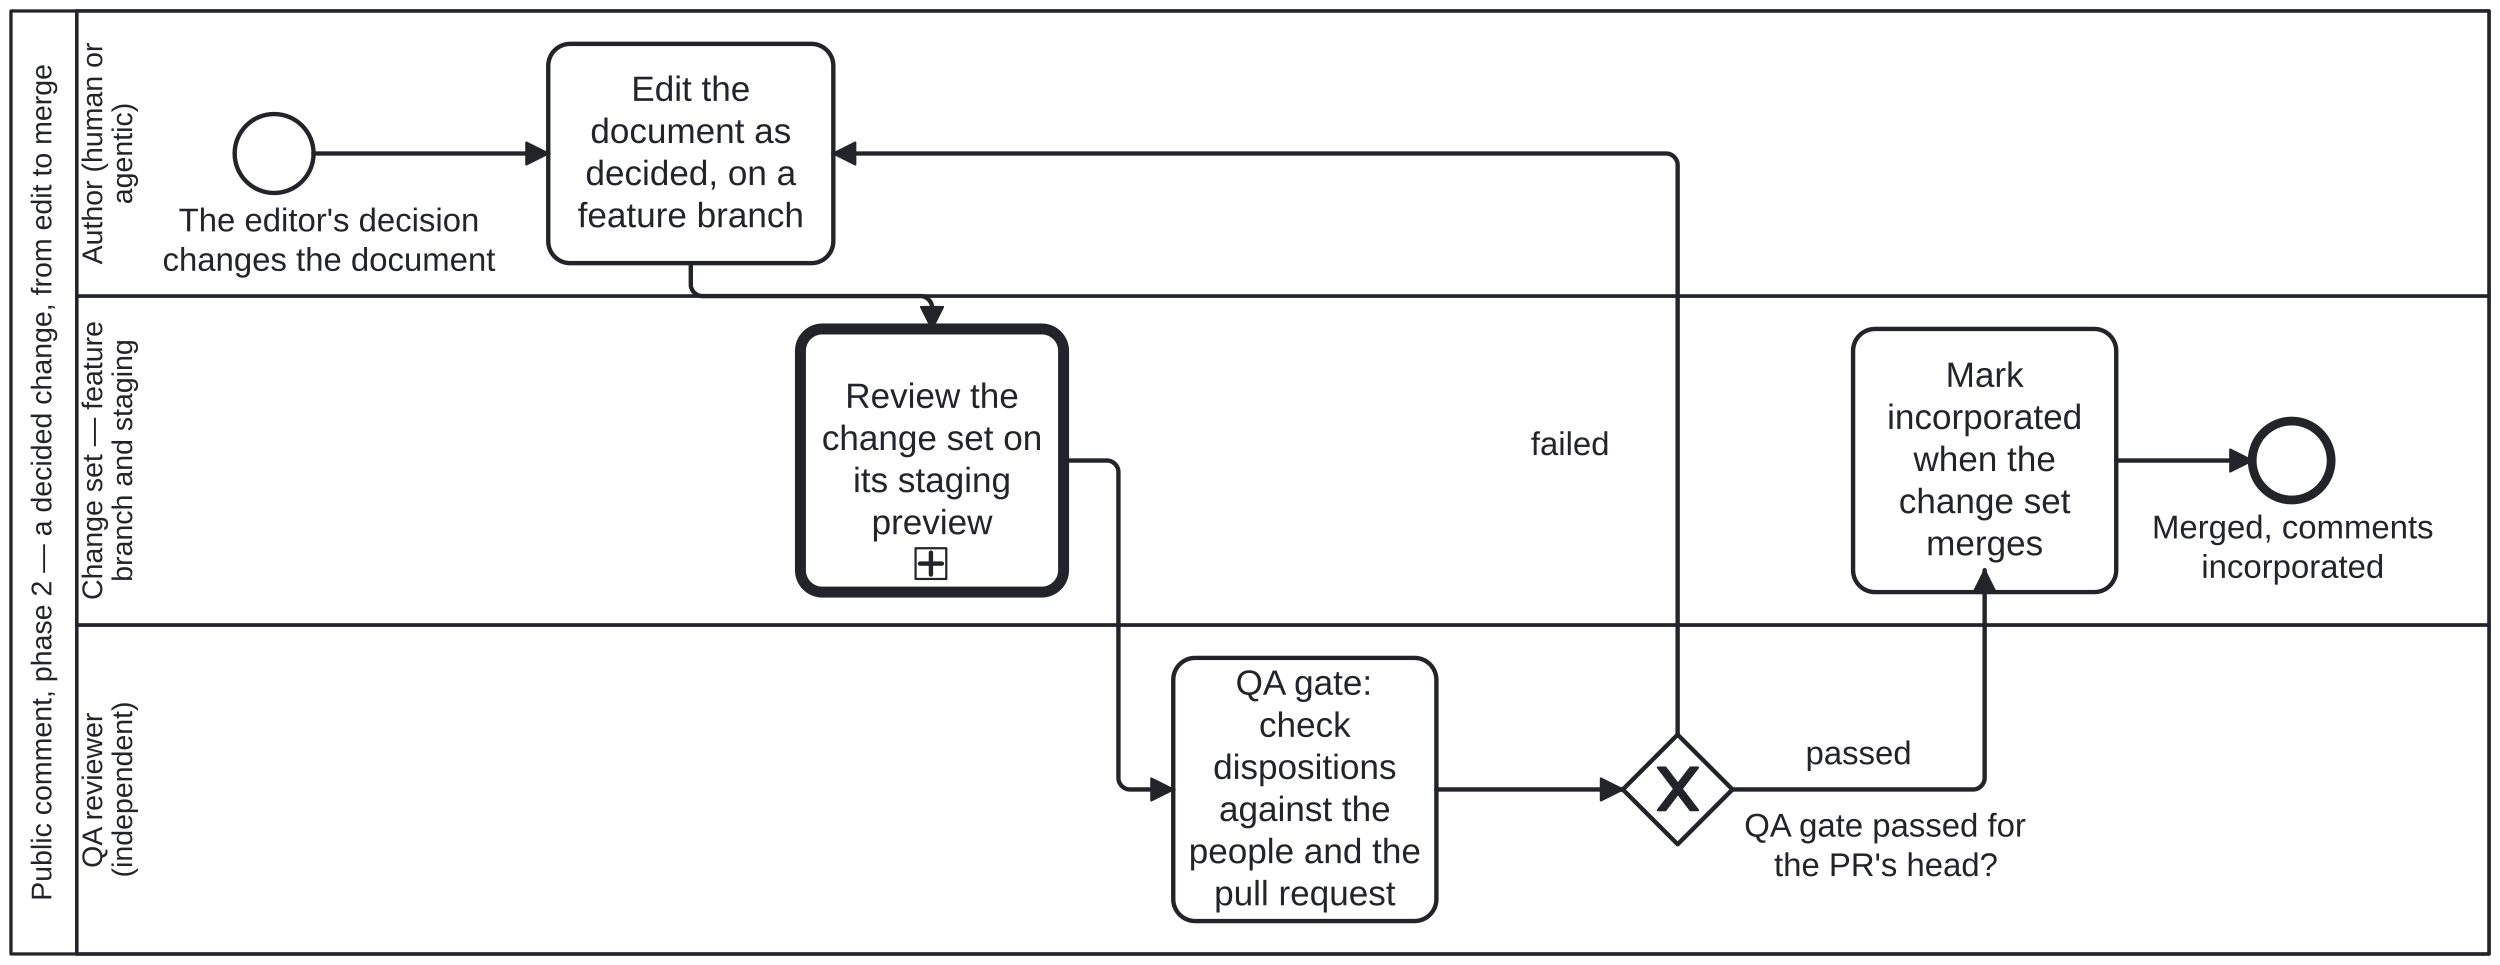
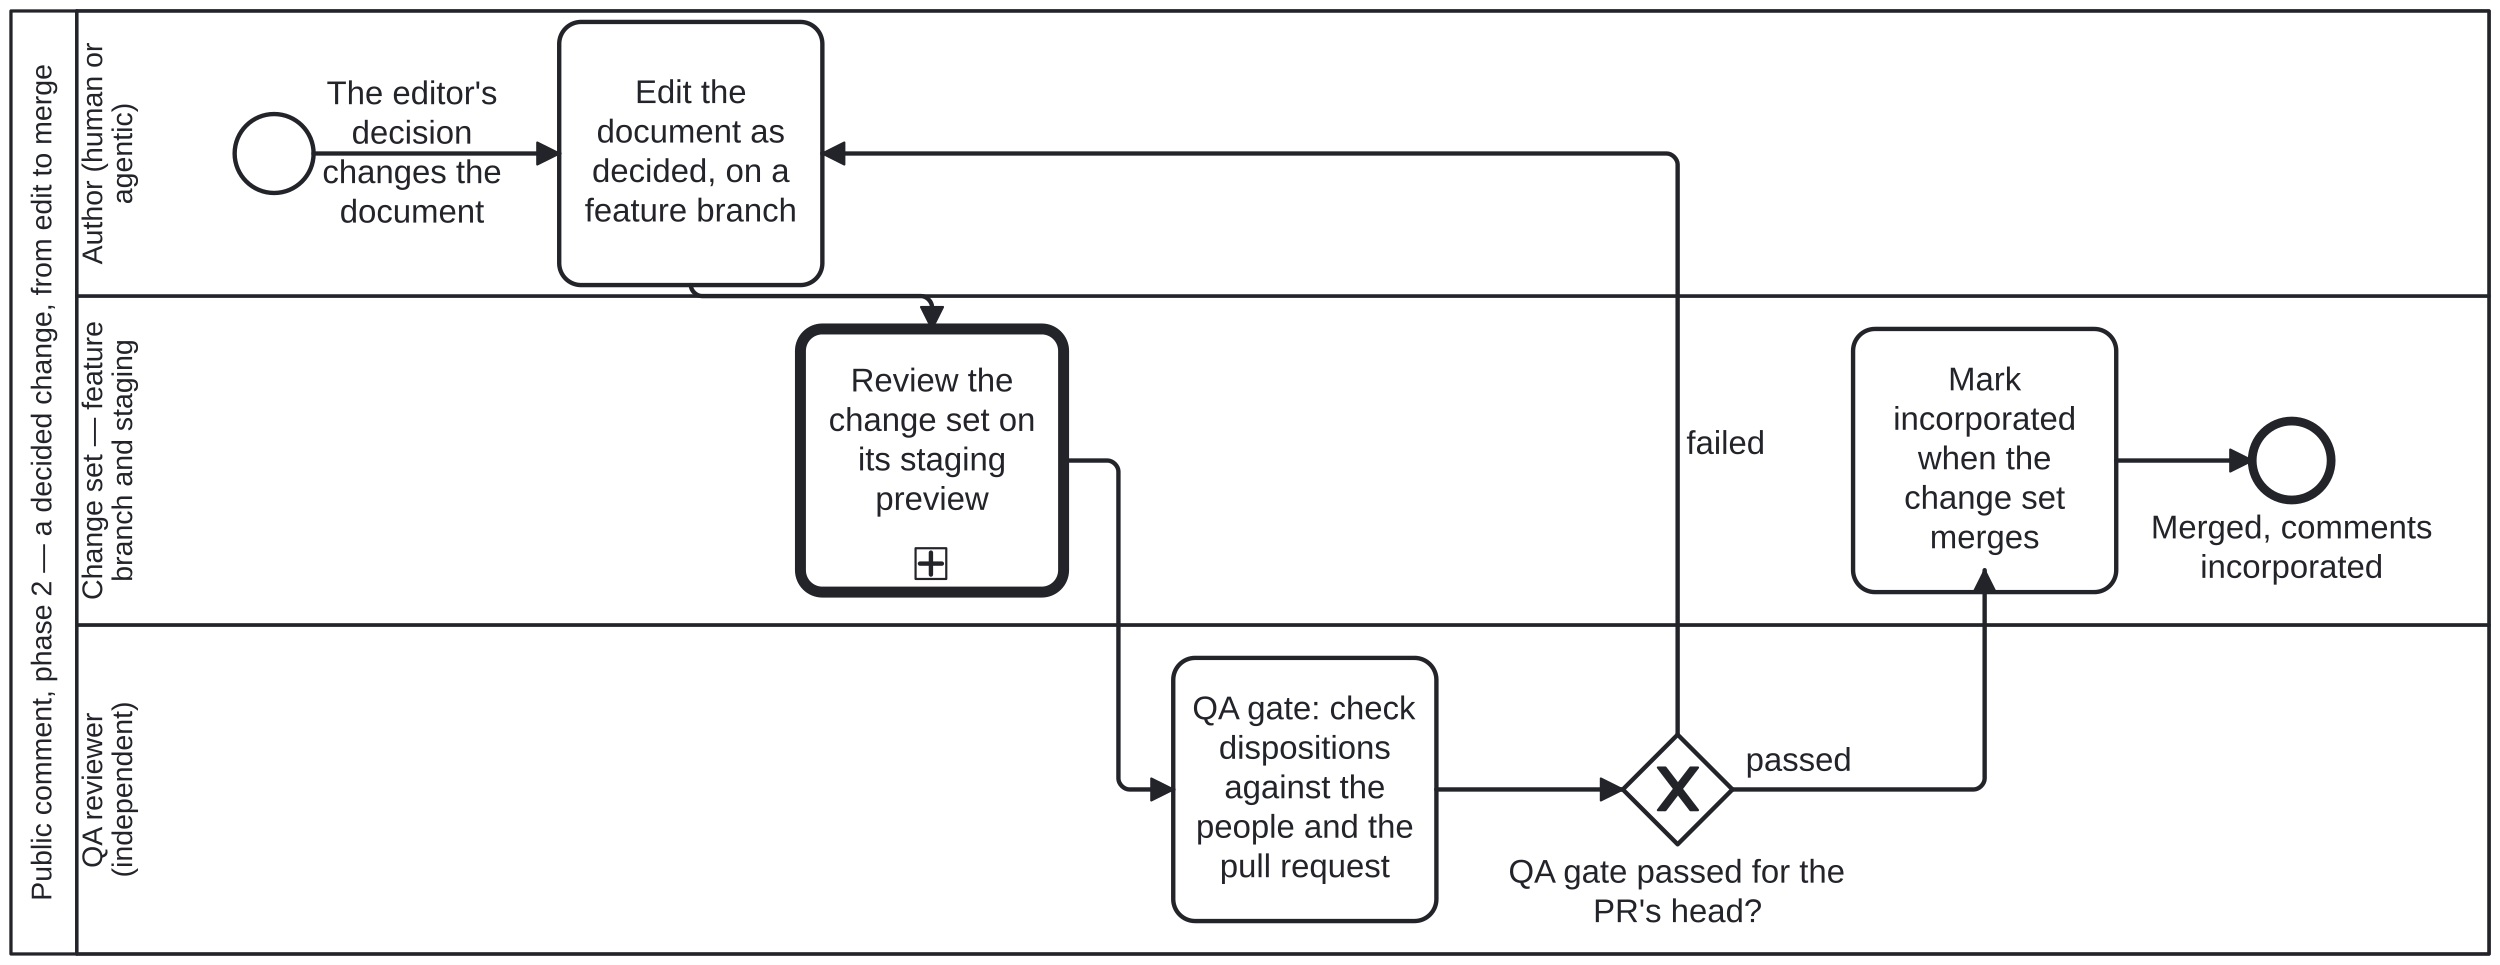
<svg xmlns="http://www.w3.org/2000/svg" width="100%" style="max-width:100%;height:auto" viewBox="155 75 1140 440" version="1.1">
  <rect x="155" y="75" width="1140" height="440" fill="#ffffff" />
  <g class="djs-group">
    <g class="djs-element djs-shape" data-element-id="Participant_PublicCommentChange" style="display: block;" transform="matrix(1 0 0 1 160 80)">
      <g class="djs-visual">
        <rect x="0" y="0" width="1130" height="430" rx="0" ry="0" style="stroke-linecap: round; stroke-linejoin: round; stroke: rgb(34, 36, 42); stroke-width: 1.5px; fill: white; fill-opacity: 0.95;" />
        <path style="fill: none; stroke-linecap: round; stroke-linejoin: round; stroke: rgb(34, 36, 42); stroke-width: 1.5px;" d="M30,0L30,430" />
        <text lineHeight="1.05" class="djs-label" transform="matrix(-1.83697e-16 -1 1 -1.83697e-16 0 430)" style="font-family: Arial, sans-serif; font-size: 13px; font-weight: normal; fill: rgb(34, 36, 42);">
          <tspan x="24.231" y="18.413">Public comment, phase 2 — a decided change, from edit to merge</tspan>
        </text>
      </g>
      <rect class="djs-hit djs-hit-all" x="0" y="0" width="1130" height="430" style="fill: none; stroke-opacity: 0; stroke: white; stroke-width: 15px;" />
    </g>
    <g class="djs-children">
      <g class="djs-group">
        <g class="djs-element djs-shape" data-element-id="Lane_QaReviewer" style="display: block;" transform="matrix(1 0 0 1 190 360)">
          <g class="djs-visual">
            <rect x="0" y="0" width="1100" height="150" rx="0" ry="0" style="stroke-linecap: round; stroke-linejoin: round; stroke: rgb(34, 36, 42); stroke-width: 1.5px; fill: white; fill-opacity: 0.25;" />
            <text lineHeight="1.05" class="djs-label" transform="matrix(-1.83697e-16 -1 1 -1.83697e-16 0 150)" style="font-family: Arial, sans-serif; font-size: 13px; font-weight: normal; fill: rgb(34, 36, 42);">
-               <tspan x="39.24" y="11.588">QA reviewer </tspan>
+               <tspan x="39.24" y="11.588">QA reviewer</tspan>
              <tspan x="34.886" y="25.238">(independent)</tspan>
            </text>
          </g>
          <rect class="djs-hit djs-hit-all" x="0" y="0" width="1100" height="150" style="fill: none; stroke-opacity: 0; stroke: white; stroke-width: 15px;" />
        </g>
      </g>
      <g class="djs-group">
        <g class="djs-element djs-shape" data-element-id="Lane_Pipeline" style="display: block;" transform="matrix(1 0 0 1 190 210)">
          <g class="djs-visual">
            <rect x="0" y="0" width="1100" height="150" rx="0" ry="0" style="stroke-linecap: round; stroke-linejoin: round; stroke: rgb(34, 36, 42); stroke-width: 1.5px; fill: white; fill-opacity: 0.25;" />
            <text lineHeight="1.05" class="djs-label" transform="matrix(-1.83697e-16 -1 1 -1.83697e-16 0 150)" style="font-family: Arial, sans-serif; font-size: 13px; font-weight: normal; fill: rgb(34, 36, 42);">
-               <tspan x="11.406" y="11.588">Change set — feature </tspan>
+               <tspan x="11.406" y="11.588">Change set — feature</tspan>
              <tspan x="19.709" y="25.238">branch and staging</tspan>
            </text>
          </g>
          <rect class="djs-hit djs-hit-all" x="0" y="0" width="1100" height="150" style="fill: none; stroke-opacity: 0; stroke: white; stroke-width: 15px;" />
        </g>
      </g>
      <g class="djs-group">
        <g class="djs-element djs-shape" data-element-id="Lane_Author" style="display: block;" transform="matrix(1 0 0 1 190 80)">
          <g class="djs-visual">
            <rect x="0" y="0" width="1100" height="130" rx="0" ry="0" style="stroke-linecap: round; stroke-linejoin: round; stroke: rgb(34, 36, 42); stroke-width: 1.5px; fill: white; fill-opacity: 0.25;" />
            <text lineHeight="1.05" class="djs-label" transform="matrix(-1.83697e-16 -1 1 -1.83697e-16 0 130)" style="font-family: Arial, sans-serif; font-size: 13px; font-weight: normal; fill: rgb(34, 36, 42);">
-               <tspan x="14.419" y="11.588">Author (human or </tspan>
+               <tspan x="14.419" y="11.588">Author (human or</tspan>
              <tspan x="41.875" y="25.238">agentic)</tspan>
            </text>
          </g>
          <rect class="djs-hit djs-hit-all" x="0" y="0" width="1100" height="130" style="fill: none; stroke-opacity: 0; stroke: white; stroke-width: 15px;" />
        </g>
      </g>
      <g class="djs-group">
        <g class="djs-element djs-shape" data-element-id="StartEvent_ChangeDecided" style="display: block;" transform="matrix(1 0 0 1 262 127)">
          <g class="djs-visual">
            <circle cx="18" cy="18" r="18" style="stroke-linecap: round; stroke-linejoin: round; stroke: rgb(34, 36, 42); stroke-width: 2px; fill: white; fill-opacity: 0.95;" />
          </g>
          <rect class="djs-hit djs-hit-all" x="0" y="0" width="36" height="36" style="fill: none; stroke-opacity: 0; stroke: white; stroke-width: 15px;" />
        </g>
      </g>
      <g class="djs-group">
-         <g class="djs-element djs-shape" data-element-id="StartEvent_ChangeDecided_label" style="display: block;" transform="matrix(1 0 0 1 229 167)">
-           <g class="djs-visual">
-             <text lineHeight="1.2" class="djs-label" style="font-family: Arial, sans-serif; font-size: 15px; font-weight: normal; fill: rgb(34, 36, 42);">
-               <tspan x="7.449" y="13.5">The editor's decision</tspan>
-               <tspan x="0.114" y="31.5">changes the document</tspan>
-             </text>
-           </g>
-           <rect class="djs-hit djs-hit-all" x="0" y="0" width="152" height="36" style="fill: none; stroke-opacity: 0; stroke: white; stroke-width: 15px;" />
-         </g>
-       </g>
-       <g class="djs-group">
-         <g class="djs-element djs-shape" data-element-id="Task_AuthorEdits" style="display: block;" transform="matrix(1 0 0 1 405 95)">
-           <g class="djs-visual">
-             <rect x="0" y="0" width="130" height="100" rx="10" ry="10" style="stroke-linecap: round; stroke-linejoin: round; stroke: rgb(34, 36, 42); stroke-width: 2px; fill: white; fill-opacity: 0.95;" />
-             <text lineHeight="1.2" class="djs-label" style="font-family: Arial, sans-serif; font-size: 16px; font-weight: normal; fill: rgb(34, 36, 42);">
-               <tspan x="37.871" y="26">Edit the </tspan>
-               <tspan x="19.195" y="45.2">document as </tspan>
-               <tspan x="16.961" y="64.4">decided, on a </tspan>
-               <tspan x="13.41" y="83.6">feature branch</tspan>
-             </text>
-           </g>
-           <rect class="djs-hit djs-hit-all" x="0" y="0" width="130" height="100" style="fill: none; stroke-opacity: 0; stroke: white; stroke-width: 15px;" />
+         <g class="djs-element djs-shape" data-element-id="StartEvent_ChangeDecided_label" style="display: block;" transform="matrix(1 0 0 1 282 109)">
+           <g class="djs-visual">
+             <text lineHeight="1.2" class="djs-label" style="font-family: Arial, sans-serif; font-size: 15px; font-weight: normal; fill: rgb(34, 36, 42);">
+               <tspan x="21.917" y="13.5">The editor's</tspan>
+               <tspan x="33.35" y="31.5">decision</tspan>
+               <tspan x="20.002" y="49.5">changes the</tspan>
+               <tspan x="27.93" y="67.5">document</tspan>
+             </text>
+           </g>
+           <rect class="djs-hit djs-hit-all" x="0" y="0" width="121.734" height="72" style="fill: none; stroke-opacity: 0; stroke: white; stroke-width: 15px;" />
+         </g>
+       </g>
+       <g class="djs-group">
+         <g class="djs-element djs-shape" data-element-id="Task_AuthorEdits" style="display: block;" transform="matrix(1 0 0 1 410 85)">
+           <g class="djs-visual">
+             <rect x="0" y="0" width="120" height="120" rx="10" ry="10" style="stroke-linecap: round; stroke-linejoin: round; stroke: rgb(34, 36, 42); stroke-width: 2px; fill: white; fill-opacity: 0.95;" />
+             <text lineHeight="1.2" class="djs-label" transform="translate(0 23.5)" style="font-family: Arial, sans-serif; font-size: 15px; font-weight: normal; fill: rgb(34, 36, 42);">
+               <tspan x="34.567" y="13.5">Edit the</tspan>
+               <tspan x="17.058" y="31.5">document as</tspan>
+               <tspan x="14.963" y="49.5">decided, on a</tspan>
+               <tspan x="11.635" y="67.5">feature branch</tspan>
+             </text>
+           </g>
+           <rect class="djs-hit djs-hit-all" x="0" y="0" width="120" height="120" style="fill: none; stroke-opacity: 0; stroke: white; stroke-width: 15px;" />
        </g>
      </g>
      <g class="djs-group">
        <a class="fa-subprocess-link" href="content-change-review.svg" target="_top">
          <g class="djs-element djs-shape" data-element-id="CallActivity_ChangeSet" style="display: block;" transform="matrix(1 0 0 1 520 225)">
            <g class="djs-visual">
              <rect x="0" y="0" width="120" height="120" rx="10" ry="10" style="stroke-linecap: round; stroke-linejoin: round; stroke: rgb(34, 36, 42); stroke-width: 5px; fill: white; fill-opacity: 0.95;" />
-               <text lineHeight="1.2" class="djs-label" style="font-family: Arial, sans-serif; font-size: 16px; font-weight: normal; fill: rgb(34, 36, 42);">
-                 <tspan x="20.426" y="36">Review the </tspan>
-                 <tspan x="9.738" y="55.2">change set on </tspan>
-                 <tspan x="23.98" y="74.4">its staging </tspan>
-                 <tspan x="32.434" y="93.6">preview</tspan>
+               <text lineHeight="1.2" class="djs-label" transform="translate(0 15)" style="font-family: Arial, sans-serif; font-size: 15px; font-weight: normal; fill: rgb(34, 36, 42);">
+                 <tspan x="22.899" y="13.5">Review the</tspan>
+                 <tspan x="12.88" y="31.5">change set on</tspan>
+                 <tspan x="26.232" y="49.5">its staging</tspan>
+                 <tspan x="34.156" y="67.5">preview</tspan>
              </text>
              <rect x="0" y="0" width="14" height="14" rx="0" ry="0" style="stroke-linecap: round; stroke-linejoin: round; stroke: rgb(34, 36, 42); stroke-width: 1px; fill: white;" transform="matrix(1 0 0 1 52.5 100)" />
              <path data-marker="sub-process" d="m52.5,100 m 7,2 l 0,10 m -5,-5 l 10,0" style="fill: white; stroke-linecap: round; stroke-linejoin: round; stroke: rgb(34, 36, 42); stroke-width: 2px;" />
            </g>
            <rect class="djs-hit djs-hit-all" x="0" y="0" width="120" height="120" style="fill: none; stroke-opacity: 0; stroke: white; stroke-width: 15px;" />
          </g>
        </a>
      </g>
      <g class="djs-group">
        <g class="djs-element djs-shape" data-element-id="Task_QaGate" style="display: block;" transform="matrix(1 0 0 1 690 375)">
          <g class="djs-visual">
            <rect x="0" y="0" width="120" height="120" rx="10" ry="10" style="stroke-linecap: round; stroke-linejoin: round; stroke: rgb(34, 36, 42); stroke-width: 2px; fill: white; fill-opacity: 0.95;" />
-             <text lineHeight="1.2" class="djs-label" style="font-family: Arial, sans-serif; font-size: 16px; font-weight: normal; fill: rgb(34, 36, 42);">
-               <tspan x="28.426" y="16.8">QA gate: </tspan>
-               <tspan x="39.102" y="36">check </tspan>
-               <tspan x="18.199" y="55.2">dispositions </tspan>
-               <tspan x="20.859" y="74.4">against the </tspan>
-               <tspan x="7.062" y="93.6">people and the</tspan>
-               <tspan x="18.641" y="112.8">pull request</tspan>
+             <text lineHeight="1.2" class="djs-label" transform="translate(0 14.5)" style="font-family: Arial, sans-serif; font-size: 15px; font-weight: normal; fill: rgb(34, 36, 42);">
+               <tspan x="8.723" y="13.5">QA gate: check</tspan>
+               <tspan x="20.812" y="31.5">dispositions</tspan>
+               <tspan x="23.306" y="49.5">against the</tspan>
+               <tspan x="10.371" y="67.5">people and the</tspan>
+               <tspan x="21.226" y="85.5">pull request</tspan>
            </text>
          </g>
          <rect class="djs-hit djs-hit-all" x="0" y="0" width="120" height="120" style="fill: none; stroke-opacity: 0; stroke: white; stroke-width: 15px;" />
        </g>
      </g>
      <g class="djs-group">
        <g class="djs-element djs-shape" data-element-id="Gateway_QaPassed" style="display: block;" transform="matrix(1 0 0 1 895 410)">
          <g class="djs-visual">
            <polygon points="25,0 50,25 25,50 0,25" style="stroke-linecap: round; stroke-linejoin: round; stroke: rgb(34, 36, 42); stroke-width: 2px; fill: white; fill-opacity: 0.95;" />
            <path d="m 16,15 7.429,9.714 -7.429,9.714 3.429,0 5.714,-7.464 5.714,7.464 3.429,0 -7.429,-9.714 7.429,-9.714 -3.429,0 -5.714,7.464 -5.714,-7.464 -3.429,0 z" style="fill: rgb(34, 36, 42); stroke-linecap: round; stroke-linejoin: round; stroke: rgb(34, 36, 42); stroke-width: 1px;" />
          </g>
          <rect class="djs-hit djs-hit-all" x="0" y="0" width="50" height="50" style="fill: none; stroke-opacity: 0; stroke: white; stroke-width: 15px;" />
        </g>
      </g>
      <g class="djs-group">
-         <g class="djs-element djs-shape" data-element-id="Gateway_QaPassed_label" style="display: block;" transform="matrix(1 0 0 1 950 443)">
-           <g class="djs-visual">
-             <text lineHeight="1.2" class="djs-label" style="font-family: Arial, sans-serif; font-size: 15px; font-weight: normal; fill: rgb(34, 36, 42);">
-               <tspan x="0.378" y="13.5">QA gate passed for</tspan>
-               <tspan x="13.95" y="31.5">the PR's head?</tspan>
-             </text>
-           </g>
-           <rect class="djs-hit djs-hit-all" x="0" y="0" width="130" height="36" style="fill: none; stroke-opacity: 0; stroke: white; stroke-width: 15px;" />
+         <g class="djs-element djs-shape" data-element-id="Gateway_QaPassed_label" style="display: block;" transform="matrix(1 0 0 1 823.2812 464)">
+           <g class="djs-visual">
+             <text lineHeight="1.2" class="djs-label" style="font-family: Arial, sans-serif; font-size: 15px; font-weight: normal; fill: rgb(34, 36, 42);">
+               <tspan x="19.587" y="13.5">QA gate passed for the</tspan>
+               <tspan x="58.179" y="31.5">PR's head?</tspan>
+             </text>
+           </g>
+           <rect class="djs-hit djs-hit-all" x="0" y="0" width="193.438" height="36" style="fill: none; stroke-opacity: 0; stroke: white; stroke-width: 15px;" />
        </g>
      </g>
      <g class="djs-group">
        <g class="djs-element djs-shape" data-element-id="Task_Incorporate" style="display: block;" transform="matrix(1 0 0 1 1000 225)">
          <g class="djs-visual">
            <rect x="0" y="0" width="120" height="120" rx="10" ry="10" style="stroke-linecap: round; stroke-linejoin: round; stroke: rgb(34, 36, 42); stroke-width: 2px; fill: white; fill-opacity: 0.95;" />
-             <text lineHeight="1.2" class="djs-label" style="font-family: Arial, sans-serif; font-size: 16px; font-weight: normal; fill: rgb(34, 36, 42);">
-               <tspan x="42.223" y="26.4">Mark </tspan>
-               <tspan x="15.527" y="45.6">incorporated </tspan>
-               <tspan x="27.531" y="64.8">when the </tspan>
-               <tspan x="20.859" y="84">change set </tspan>
-               <tspan x="33.324" y="103.2">merges</tspan>
+             <text lineHeight="1.2" class="djs-label" transform="translate(0 14.5)" style="font-family: Arial, sans-serif; font-size: 15px; font-weight: normal; fill: rgb(34, 36, 42);">
+               <tspan x="43.334" y="13.5">Mark</tspan>
+               <tspan x="18.307" y="31.5">incorporated</tspan>
+               <tspan x="29.561" y="49.5">when the</tspan>
+               <tspan x="23.306" y="67.5">change set</tspan>
+               <tspan x="34.991" y="85.5">merges</tspan>
            </text>
          </g>
          <rect class="djs-hit djs-hit-all" x="0" y="0" width="120" height="120" style="fill: none; stroke-opacity: 0; stroke: white; stroke-width: 15px;" />
        </g>
      </g>
      <g class="djs-group">
        <g class="djs-element djs-shape" data-element-id="EndEvent_ChangeMerged" style="display: block;" transform="matrix(1 0 0 1 1182 267)">
          <g class="djs-visual">
            <circle cx="18" cy="18" r="18" style="stroke-linecap: round; stroke-linejoin: round; stroke: rgb(34, 36, 42); stroke-width: 4px; fill: white; fill-opacity: 0.95;" />
          </g>
          <rect class="djs-hit djs-hit-all" x="0" y="0" width="36" height="36" style="fill: none; stroke-opacity: 0; stroke: white; stroke-width: 15px;" />
        </g>
      </g>
      <g class="djs-group">
-         <g class="djs-element djs-shape" data-element-id="EndEvent_ChangeMerged_label" style="display: block;" transform="matrix(1 0 0 1 1136 307)">
-           <g class="djs-visual">
-             <text lineHeight="1.2" class="djs-label" style="font-family: Arial, sans-serif; font-size: 15px; font-weight: normal; fill: rgb(34, 36, 42);">
-               <tspan x="0.311" y="13.5">Merged, comments </tspan>
-               <tspan x="22.807" y="31.5">incorporated</tspan>
-             </text>
-           </g>
-           <rect class="djs-hit djs-hit-all" x="0" y="0" width="129" height="36" style="fill: none; stroke-opacity: 0; stroke: white; stroke-width: 15px;" />
+         <g class="djs-element djs-shape" data-element-id="EndEvent_ChangeMerged_label" style="display: block;" transform="matrix(1 0 0 1 1115.805 307)">
+           <g class="djs-visual">
+             <text lineHeight="1.2" class="djs-label" style="font-family: Arial, sans-serif; font-size: 15px; font-weight: normal; fill: rgb(34, 36, 42);">
+               <tspan x="20.006" y="13.5">Merged, comments</tspan>
+               <tspan x="42.502" y="31.5">incorporated</tspan>
+             </text>
+           </g>
+           <rect class="djs-hit djs-hit-all" x="0" y="0" width="168.391" height="36" style="fill: none; stroke-opacity: 0; stroke: white; stroke-width: 15px;" />
        </g>
      </g>
      <g class="djs-group">
        <g class="djs-element djs-connection" data-element-id="Flow_ToAuthor" style="display: block;">
          <g class="djs-visual">
            <defs>
              <marker id="bpmn-marker-1" viewBox="0 0 20 20" refX="11" refY="10" markerWidth="10" markerHeight="10" orient="auto">
                <path d="M 1 5 L 11 10 L 1 15 Z" style="stroke-linecap: round; stroke-linejoin: round; stroke: rgb(34, 36, 42); stroke-width: 1px; fill: rgb(34, 36, 42);" />
              </marker>
            </defs>
-             <path data-corner-radius="5" style="fill: none; stroke-linecap: round; stroke-linejoin: round; stroke: rgb(34, 36, 42); stroke-width: 2px; marker-end: url('#bpmn-marker-1');" d="M298,145L405,145" />
-           </g>
-           <path d="M298,145L405,145" class="djs-hit djs-hit-stroke" style="fill: none; stroke-opacity: 0; stroke: white; stroke-width: 15px;" />
+             <path data-corner-radius="5" style="fill: none; stroke-linecap: round; stroke-linejoin: round; stroke: rgb(34, 36, 42); stroke-width: 2px; marker-end: url('#bpmn-marker-1');" d="M298,145L410,145" />
+           </g>
+           <path d="M298,145L410,145" class="djs-hit djs-hit-stroke" style="fill: none; stroke-opacity: 0; stroke: white; stroke-width: 15px;" />
        </g>
      </g>
      <g class="djs-group">
        <g class="djs-element djs-connection" data-element-id="Flow_ToChangeSet" style="display: block;">
          <g class="djs-visual">
            <defs>
              <marker id="bpmn-marker-2" viewBox="0 0 20 20" refX="11" refY="10" markerWidth="10" markerHeight="10" orient="auto">
                <path d="M 1 5 L 11 10 L 1 15 Z" style="stroke-linecap: round; stroke-linejoin: round; stroke: rgb(34, 36, 42); stroke-width: 1px; fill: rgb(34, 36, 42);" />
              </marker>
            </defs>
-             <path data-corner-radius="5" style="fill: none; stroke-linecap: round; stroke-linejoin: round; stroke: rgb(34, 36, 42); stroke-width: 2px; marker-end: url('#bpmn-marker-2');" d="M470,195L470,205C470,207.5,472.5,210,475,210L575,210C577.5,210,580,212.5,580,215L580,225" />
-           </g>
-           <path d="M470,195L470,210L580,210L580,225" class="djs-hit djs-hit-stroke" style="fill: none; stroke-opacity: 0; stroke: white; stroke-width: 15px;" />
+             <path data-corner-radius="5" style="fill: none; stroke-linecap: round; stroke-linejoin: round; stroke: rgb(34, 36, 42); stroke-width: 2px; marker-end: url('#bpmn-marker-2');" d="M470,205L470,205C470,207.5,472.5,210,475,210L575,210C577.5,210,580,212.5,580,215L580,225" />
+           </g>
+           <path d="M470,205L470,210L580,210L580,225" class="djs-hit djs-hit-stroke" style="fill: none; stroke-opacity: 0; stroke: white; stroke-width: 15px;" />
        </g>
      </g>
      <g class="djs-group">
        <g class="djs-element djs-connection" data-element-id="Flow_ToQaGate" style="display: block;">
          <g class="djs-visual">
            <defs>
              <marker id="bpmn-marker-3" viewBox="0 0 20 20" refX="11" refY="10" markerWidth="10" markerHeight="10" orient="auto">
                <path d="M 1 5 L 11 10 L 1 15 Z" style="stroke-linecap: round; stroke-linejoin: round; stroke: rgb(34, 36, 42); stroke-width: 1px; fill: rgb(34, 36, 42);" />
              </marker>
            </defs>
            <path data-corner-radius="5" style="fill: none; stroke-linecap: round; stroke-linejoin: round; stroke: rgb(34, 36, 42); stroke-width: 2px; marker-end: url('#bpmn-marker-3');" d="M640,285L660,285C662.5,285,665,287.5,665,290L665,430C665,432.5,667.5,435,670,435L690,435" />
          </g>
          <path d="M640,285L665,285L665,435L690,435" class="djs-hit djs-hit-stroke" style="fill: none; stroke-opacity: 0; stroke: white; stroke-width: 15px;" />
        </g>
      </g>
      <g class="djs-group">
        <g class="djs-element djs-connection" data-element-id="Flow_ToQaGateway" style="display: block;">
          <g class="djs-visual">
            <defs>
              <marker id="bpmn-marker-4" viewBox="0 0 20 20" refX="11" refY="10" markerWidth="10" markerHeight="10" orient="auto">
                <path d="M 1 5 L 11 10 L 1 15 Z" style="stroke-linecap: round; stroke-linejoin: round; stroke: rgb(34, 36, 42); stroke-width: 1px; fill: rgb(34, 36, 42);" />
              </marker>
            </defs>
            <path data-corner-radius="5" style="fill: none; stroke-linecap: round; stroke-linejoin: round; stroke: rgb(34, 36, 42); stroke-width: 2px; marker-end: url('#bpmn-marker-4');" d="M810,435L895,435" />
          </g>
          <path d="M810,435L895,435" class="djs-hit djs-hit-stroke" style="fill: none; stroke-opacity: 0; stroke: white; stroke-width: 15px;" />
        </g>
      </g>
      <g class="djs-group">
        <g class="djs-element djs-connection" data-element-id="Flow_QaFailed" style="display: block;">
          <g class="djs-visual">
            <defs>
              <marker id="bpmn-marker-5" viewBox="0 0 20 20" refX="11" refY="10" markerWidth="10" markerHeight="10" orient="auto">
                <path d="M 1 5 L 11 10 L 1 15 Z" style="stroke-linecap: round; stroke-linejoin: round; stroke: rgb(34, 36, 42); stroke-width: 1px; fill: rgb(34, 36, 42);" />
              </marker>
            </defs>
-             <path data-corner-radius="5" style="fill: none; stroke-linecap: round; stroke-linejoin: round; stroke: rgb(34, 36, 42); stroke-width: 2px; marker-end: url('#bpmn-marker-5');" d="M920,410L920,150C920,147.5,917.5,145,915,145L535,145" />
-           </g>
-           <path d="M920,410L920,145L535,145" class="djs-hit djs-hit-stroke" style="fill: none; stroke-opacity: 0; stroke: white; stroke-width: 15px;" />
-         </g>
-       </g>
-       <g class="djs-group">
-         <g class="djs-element djs-shape" data-element-id="Flow_QaFailed_label" style="display: block;" transform="matrix(1 0 0 1 853 269)">
-           <g class="djs-visual">
-             <text lineHeight="1.2" class="djs-label" style="font-family: Arial, sans-serif; font-size: 15px; font-weight: normal; fill: rgb(34, 36, 42);">
-               <tspan x="0.07" y="13.5">failed</tspan>
-             </text>
-           </g>
-           <rect class="djs-hit djs-hit-all" x="0" y="0" width="36" height="18" style="fill: none; stroke-opacity: 0; stroke: white; stroke-width: 15px;" />
+             <path data-corner-radius="5" style="fill: none; stroke-linecap: round; stroke-linejoin: round; stroke: rgb(34, 36, 42); stroke-width: 2px; marker-end: url('#bpmn-marker-5');" d="M920,410L920,150C920,147.5,917.5,145,915,145L530,145" />
+           </g>
+           <path d="M920,410L920,145L530,145" class="djs-hit djs-hit-stroke" style="fill: none; stroke-opacity: 0; stroke: white; stroke-width: 15px;" />
+         </g>
+       </g>
+       <g class="djs-group">
+         <g class="djs-element djs-shape" data-element-id="Flow_QaFailed_label" style="display: block;" transform="matrix(1 0 0 1 904 268.5)">
+           <g class="djs-visual">
+             <text lineHeight="1.2" class="djs-label" style="font-family: Arial, sans-serif; font-size: 15px; font-weight: normal; fill: rgb(34, 36, 42);">
+               <tspan x="20" y="13.5">failed</tspan>
+             </text>
+           </g>
+           <rect class="djs-hit djs-hit-all" x="0" y="0" width="75.859" height="18" style="fill: none; stroke-opacity: 0; stroke: white; stroke-width: 15px;" />
        </g>
      </g>
      <g class="djs-group">
        <g class="djs-element djs-connection" data-element-id="Flow_ToIncorporate" style="display: block;">
          <g class="djs-visual">
            <defs>
              <marker id="bpmn-marker-6" viewBox="0 0 20 20" refX="11" refY="10" markerWidth="10" markerHeight="10" orient="auto">
                <path d="M 1 5 L 11 10 L 1 15 Z" style="stroke-linecap: round; stroke-linejoin: round; stroke: rgb(34, 36, 42); stroke-width: 1px; fill: rgb(34, 36, 42);" />
              </marker>
            </defs>
            <path data-corner-radius="5" style="fill: none; stroke-linecap: round; stroke-linejoin: round; stroke: rgb(34, 36, 42); stroke-width: 2px; marker-end: url('#bpmn-marker-6');" d="M945,435L1055,435C1057.5,435,1060,432.5,1060,430L1060,335" />
          </g>
          <path d="M945,435L1060,435L1060,335" class="djs-hit djs-hit-stroke" style="fill: none; stroke-opacity: 0; stroke: white; stroke-width: 15px;" />
        </g>
      </g>
      <g class="djs-group">
-         <g class="djs-element djs-shape" data-element-id="Flow_ToIncorporate_label" style="display: block;" transform="matrix(1 0 0 1 978 410)">
-           <g class="djs-visual">
-             <text lineHeight="1.2" class="djs-label" style="font-family: Arial, sans-serif; font-size: 15px; font-weight: normal; fill: rgb(34, 36, 42);">
-               <tspan x="0.315" y="13.5">passed</tspan>
-             </text>
-           </g>
-           <rect class="djs-hit djs-hit-all" x="0" y="0" width="49" height="18" style="fill: none; stroke-opacity: 0; stroke: white; stroke-width: 15px;" />
+         <g class="djs-element djs-shape" data-element-id="Flow_ToIncorporate_label" style="display: block;" transform="matrix(1 0 0 1 931 413)">
+           <g class="djs-visual">
+             <text lineHeight="1.2" class="djs-label" style="font-family: Arial, sans-serif; font-size: 15px; font-weight: normal; fill: rgb(34, 36, 42);">
+               <tspan x="20.003" y="13.5">passed</tspan>
+             </text>
+           </g>
+           <rect class="djs-hit djs-hit-all" x="0" y="0" width="88.375" height="18" style="fill: none; stroke-opacity: 0; stroke: white; stroke-width: 15px;" />
        </g>
      </g>
      <g class="djs-group">
        <g class="djs-element djs-connection" data-element-id="Flow_ToMerged" style="display: block;">
          <g class="djs-visual">
            <defs>
              <marker id="bpmn-marker-7" viewBox="0 0 20 20" refX="11" refY="10" markerWidth="10" markerHeight="10" orient="auto">
                <path d="M 1 5 L 11 10 L 1 15 Z" style="stroke-linecap: round; stroke-linejoin: round; stroke: rgb(34, 36, 42); stroke-width: 1px; fill: rgb(34, 36, 42);" />
              </marker>
            </defs>
            <path data-corner-radius="5" style="fill: none; stroke-linecap: round; stroke-linejoin: round; stroke: rgb(34, 36, 42); stroke-width: 2px; marker-end: url('#bpmn-marker-7');" d="M1120,285L1182,285" />
          </g>
          <path d="M1120,285L1182,285" class="djs-hit djs-hit-stroke" style="fill: none; stroke-opacity: 0; stroke: white; stroke-width: 15px;" />
        </g>
      </g>
    </g>
  </g>
</svg>
